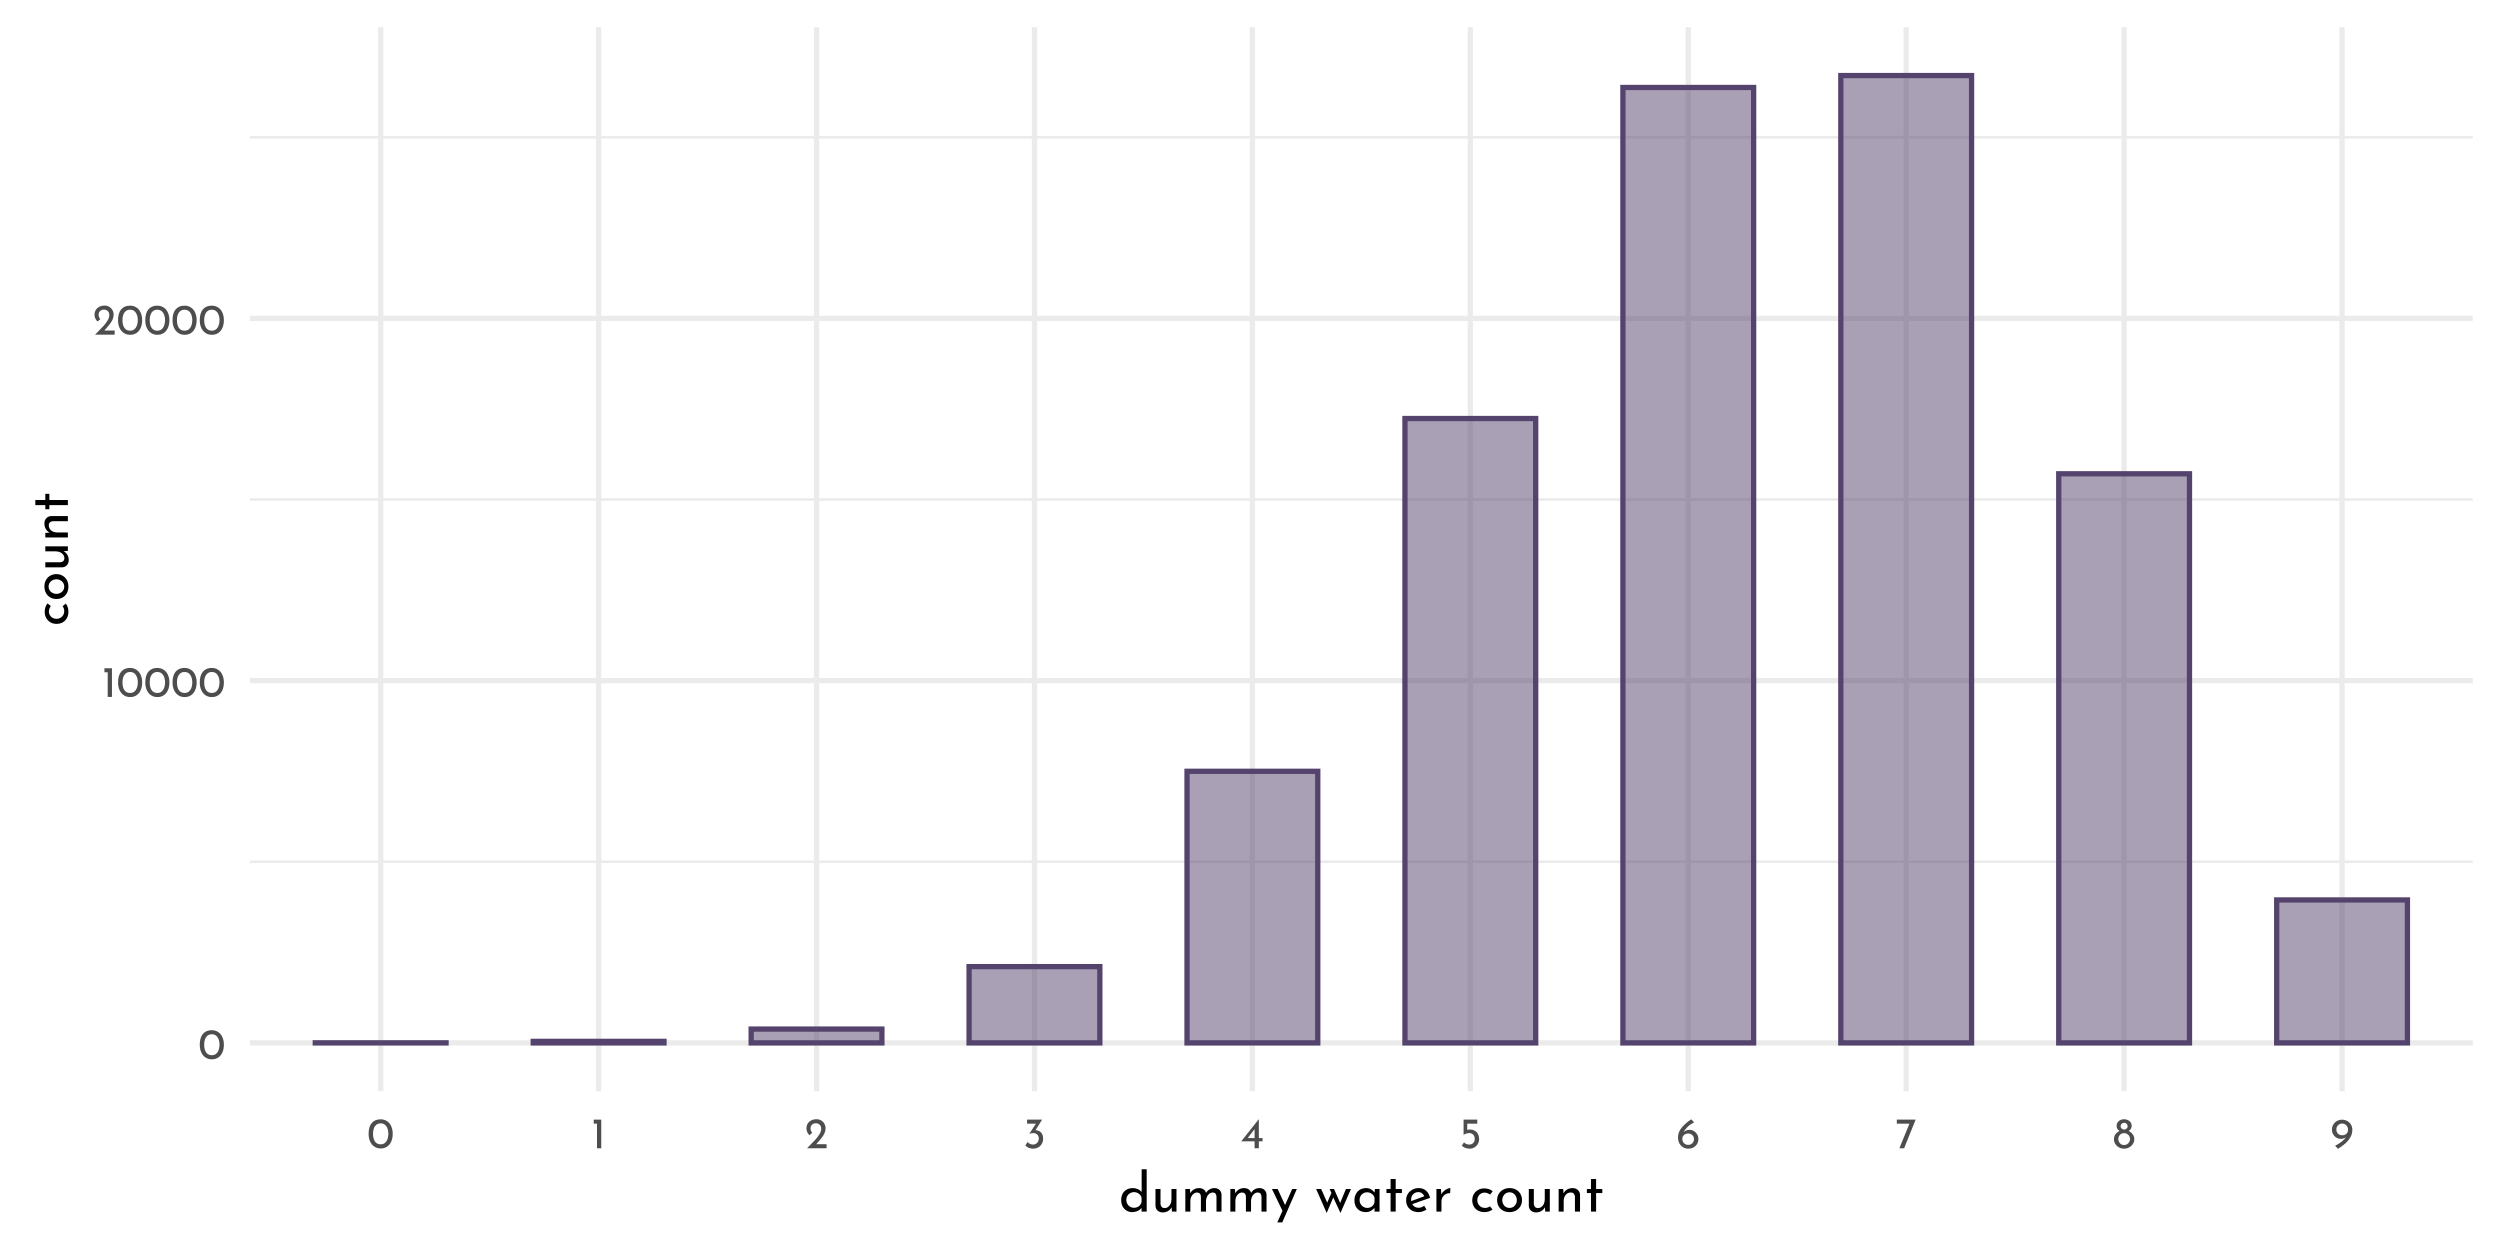
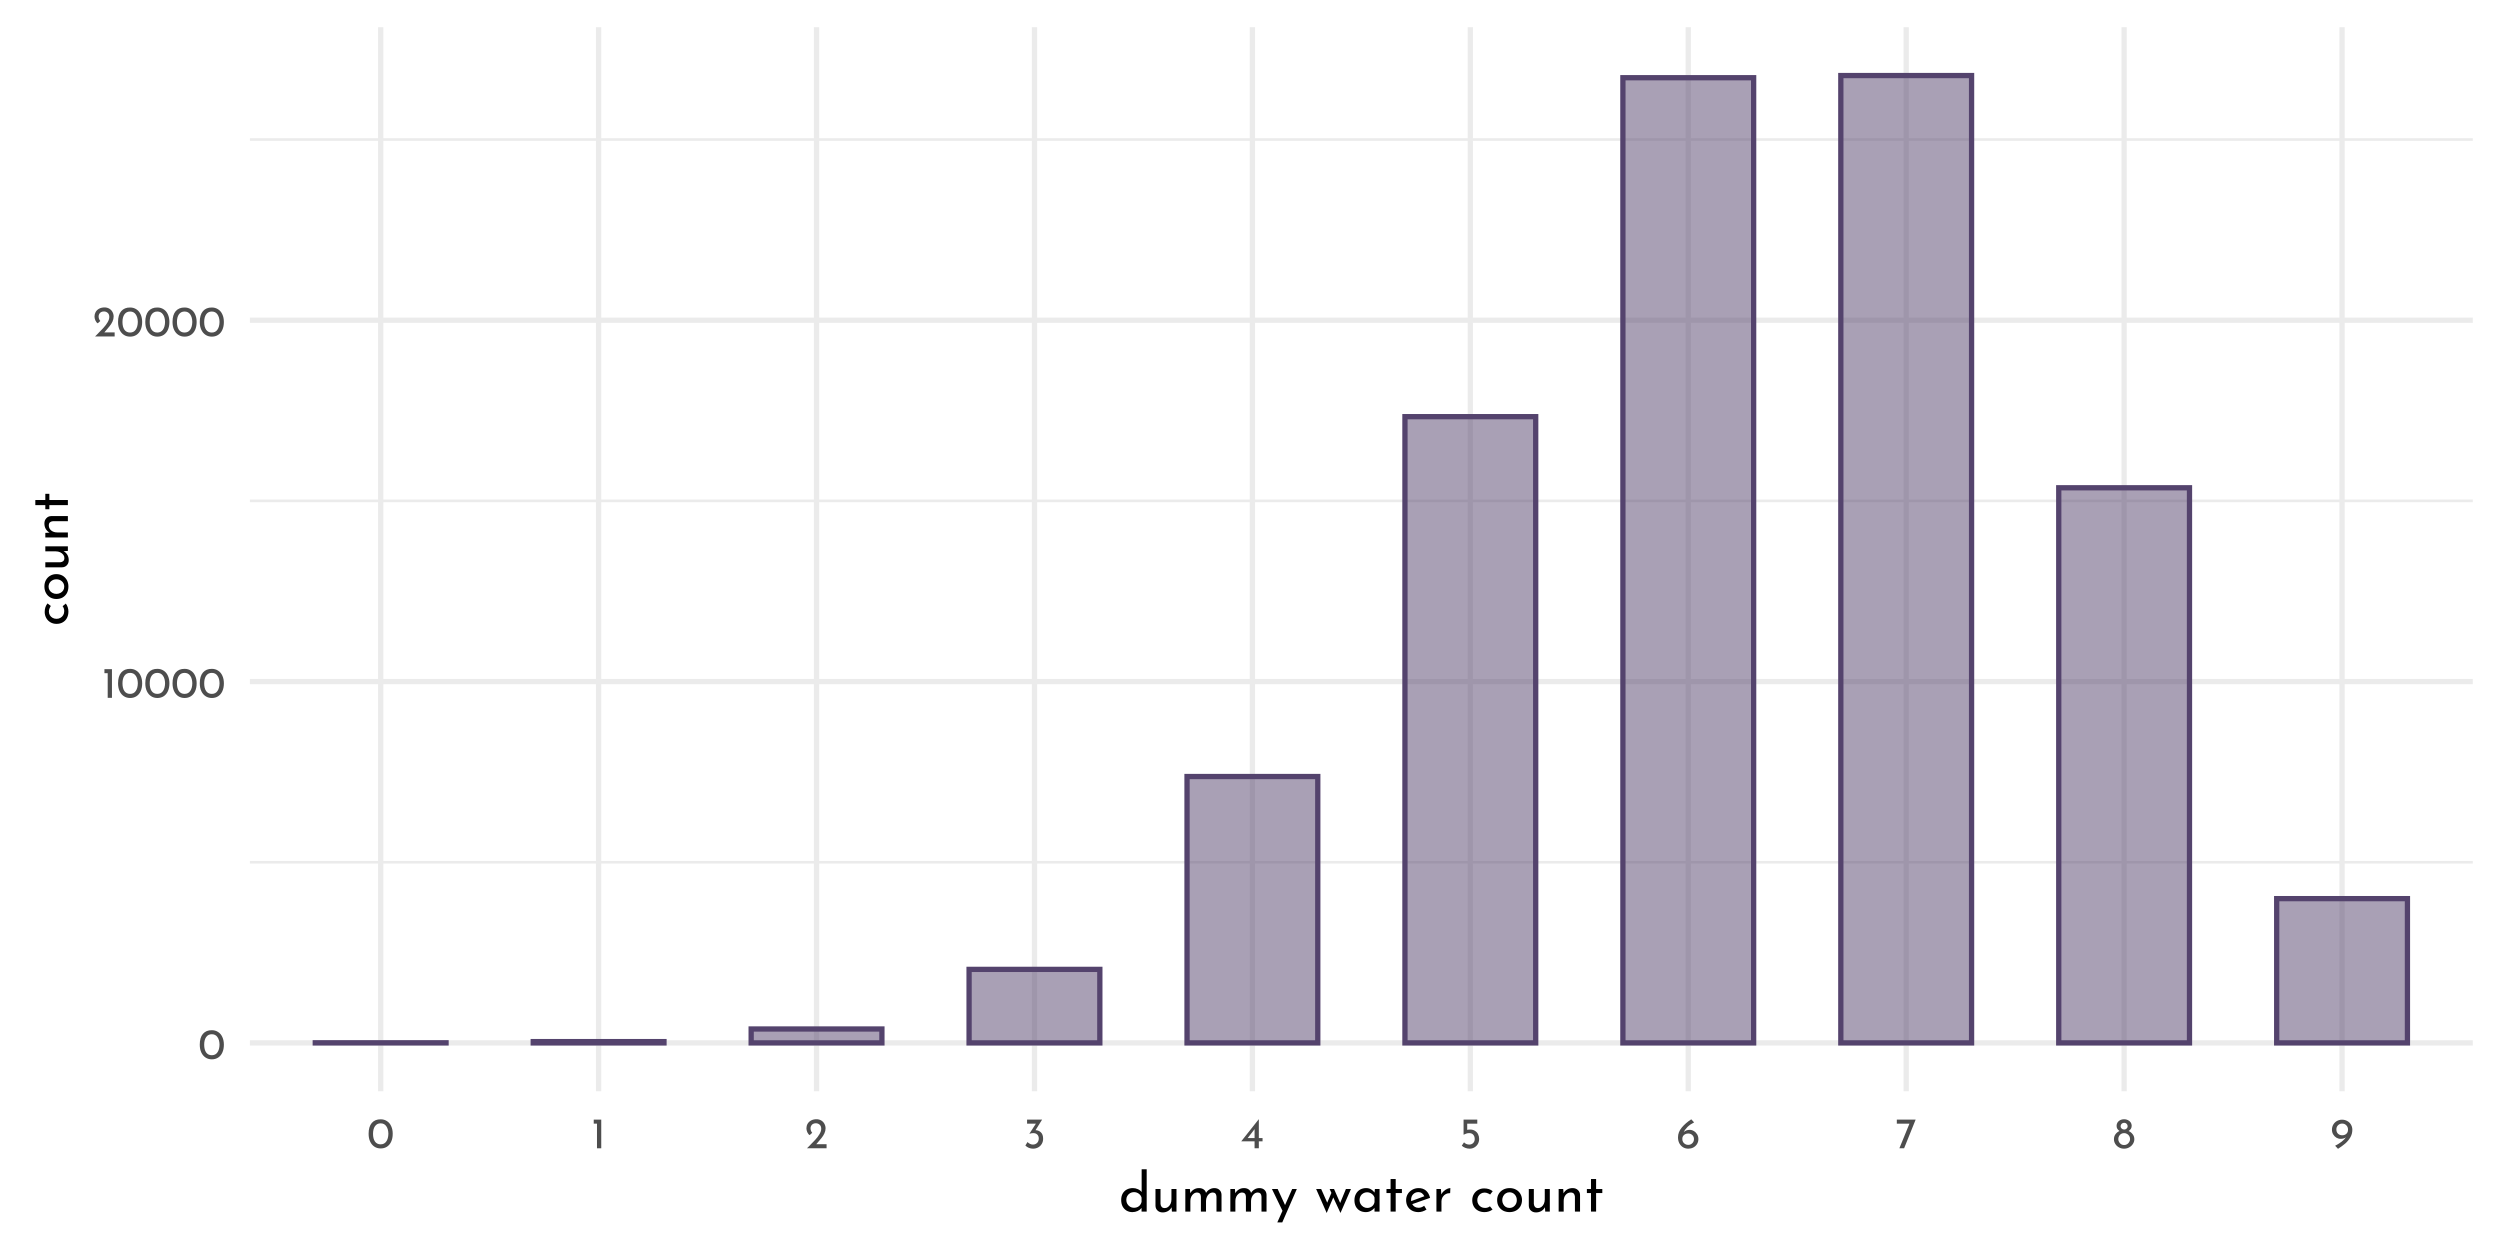
<svg xmlns="http://www.w3.org/2000/svg" xmlns:xlink="http://www.w3.org/1999/xlink" width="504pt" height="252pt" viewBox="0 0 504 252" version="1.1">
  <defs>
    <g>
      <symbol overflow="visible" id="glyph0-0">
        <path style="stroke:none;" d="" />
      </symbol>
      <symbol overflow="visible" id="glyph0-1">
        <path style="stroke:none;" d="M 2.75 0.031 C 2.27 0.031 1.848 -0.086 1.484 -0.328 C 1.117 -0.566 0.832 -0.906 0.625 -1.344 C 0.414 -1.789 0.312 -2.316 0.312 -2.922 C 0.312 -3.879 0.523 -4.609 0.953 -5.109 C 1.391 -5.609 1.988 -5.852 2.75 -5.844 C 3.219 -5.844 3.633 -5.723 4 -5.484 C 4.375 -5.254 4.66 -4.914 4.859 -4.469 C 5.066 -4.031 5.172 -3.516 5.172 -2.922 C 5.172 -2.305 5.066 -1.773 4.859 -1.328 C 4.66 -0.891 4.375 -0.551 4 -0.312 C 3.633 -0.082 3.219 0.031 2.75 0.031 Z M 2.734 -0.797 C 3.234 -0.797 3.613 -0.988 3.875 -1.375 C 4.145 -1.758 4.285 -2.281 4.297 -2.938 C 4.285 -3.57 4.145 -4.078 3.875 -4.453 C 3.613 -4.836 3.234 -5.031 2.734 -5.031 C 2.242 -5.031 1.863 -4.836 1.594 -4.453 C 1.332 -4.078 1.203 -3.566 1.203 -2.922 C 1.203 -2.266 1.332 -1.742 1.594 -1.359 C 1.863 -0.984 2.242 -0.797 2.734 -0.797 Z M 2.734 -0.797 " />
      </symbol>
      <symbol overflow="visible" id="glyph0-2">
        <path style="stroke:none;" d="M 1.984 -5.781 L 1.984 0 L 1.125 0 L 1.125 -4.969 L 0.469 -4.969 L 0.469 -5.781 Z M 1.984 -5.781 " />
      </symbol>
      <symbol overflow="visible" id="glyph0-3">
        <path style="stroke:none;" d="M 4.422 -0.828 L 4.422 0 L 0.469 0 L 0.766 -0.297 C 1.359 -0.891 1.82 -1.367 2.156 -1.734 C 2.5 -2.109 2.781 -2.484 3 -2.859 C 3.227 -3.242 3.344 -3.602 3.344 -3.938 C 3.344 -4.301 3.234 -4.578 3.016 -4.766 C 2.805 -4.953 2.551 -5.047 2.25 -5.047 C 2.008 -5.047 1.805 -4.992 1.641 -4.891 C 1.484 -4.785 1.367 -4.656 1.297 -4.5 C 1.223 -4.352 1.188 -4.207 1.188 -4.062 C 1.188 -3.688 1.301 -3.375 1.531 -3.125 L 1.016 -2.656 C 0.816 -2.77 0.656 -2.969 0.531 -3.25 C 0.414 -3.531 0.359 -3.789 0.359 -4.031 C 0.359 -4.352 0.438 -4.656 0.594 -4.938 C 0.758 -5.219 0.992 -5.441 1.297 -5.609 C 1.609 -5.773 1.973 -5.859 2.391 -5.859 C 2.742 -5.859 3.062 -5.773 3.344 -5.609 C 3.625 -5.441 3.836 -5.219 3.984 -4.938 C 4.141 -4.656 4.219 -4.348 4.219 -4.016 C 4.219 -3.68 4.141 -3.344 3.984 -3 C 3.828 -2.664 3.629 -2.352 3.391 -2.062 C 3.16 -1.77 2.852 -1.406 2.469 -0.969 L 2.344 -0.828 Z M 4.422 -0.828 " />
      </symbol>
      <symbol overflow="visible" id="glyph0-4">
        <path style="stroke:none;" d="M 2.516 -3.656 C 2.961 -3.633 3.328 -3.484 3.609 -3.203 C 3.898 -2.922 4.047 -2.492 4.047 -1.922 C 4.047 -1.523 3.953 -1.176 3.766 -0.875 C 3.586 -0.57 3.344 -0.336 3.031 -0.172 C 2.719 -0.004 2.375 0.078 2 0.078 C 1.719 0.078 1.438 0.02 1.156 -0.094 C 0.875 -0.219 0.645 -0.375 0.469 -0.562 L 0.906 -1.266 C 1.02 -1.129 1.176 -1.008 1.375 -0.906 C 1.57 -0.801 1.773 -0.75 1.984 -0.75 C 2.316 -0.75 2.598 -0.859 2.828 -1.078 C 3.055 -1.305 3.172 -1.609 3.172 -1.984 C 3.172 -2.305 3.07 -2.566 2.875 -2.766 C 2.676 -2.961 2.406 -3.062 2.062 -3.062 C 1.812 -3.062 1.562 -3.016 1.312 -2.922 L 1.297 -2.969 L 2.594 -4.969 L 0.812 -4.969 L 0.812 -5.781 L 3.844 -5.781 Z M 2.516 -3.656 " />
      </symbol>
      <symbol overflow="visible" id="glyph0-5">
        <path style="stroke:none;" d="M 4.406 -2.062 L 4.406 -1.406 L 3.656 -1.406 L 3.656 0 L 2.797 0 L 2.797 -1.406 L 0.109 -1.406 L 3.641 -5.859 L 3.656 -5.859 L 3.656 -2.062 Z M 2.797 -2.062 L 2.797 -3.859 L 1.406 -2.062 Z M 2.797 -2.062 " />
      </symbol>
      <symbol overflow="visible" id="glyph0-6">
        <path style="stroke:none;" d="M 2.266 -3.781 C 2.641 -3.781 2.961 -3.691 3.234 -3.516 C 3.516 -3.348 3.723 -3.125 3.859 -2.844 C 4.004 -2.562 4.078 -2.242 4.078 -1.891 C 4.078 -1.523 3.992 -1.191 3.828 -0.891 C 3.66 -0.598 3.43 -0.363 3.141 -0.188 C 2.848 -0.008 2.52 0.078 2.156 0.078 C 1.852 0.078 1.555 0.02 1.266 -0.094 C 0.984 -0.207 0.754 -0.352 0.578 -0.531 L 1.031 -1.203 C 1.145 -1.066 1.297 -0.957 1.484 -0.875 C 1.68 -0.789 1.879 -0.75 2.078 -0.75 C 2.398 -0.75 2.664 -0.852 2.875 -1.062 C 3.082 -1.27 3.188 -1.535 3.188 -1.859 C 3.188 -2.223 3.086 -2.516 2.891 -2.734 C 2.703 -2.953 2.426 -3.062 2.062 -3.062 C 1.863 -3.062 1.676 -3.031 1.5 -2.969 C 1.32 -2.914 1.133 -2.836 0.938 -2.734 L 0.938 -5.781 L 3.703 -5.781 L 3.703 -4.969 L 1.672 -4.969 L 1.672 -3.719 C 1.859 -3.758 2.055 -3.781 2.266 -3.781 Z M 2.266 -3.781 " />
      </symbol>
      <symbol overflow="visible" id="glyph0-7">
        <path style="stroke:none;" d="M 2.688 -3.719 C 2.988 -3.719 3.27 -3.633 3.531 -3.469 C 3.801 -3.312 4.02 -3.094 4.188 -2.812 C 4.352 -2.531 4.438 -2.211 4.438 -1.859 C 4.438 -1.484 4.344 -1.145 4.156 -0.844 C 3.969 -0.551 3.719 -0.32 3.406 -0.156 C 3.094 0 2.758 0.078 2.406 0.078 C 2.02 0.078 1.664 -0.016 1.344 -0.203 C 1.031 -0.398 0.781 -0.672 0.594 -1.016 C 0.414 -1.359 0.328 -1.758 0.328 -2.219 C 0.328 -2.914 0.578 -3.566 1.078 -4.172 C 1.578 -4.773 2.219 -5.332 3 -5.844 L 3.578 -5.219 C 3.047 -4.957 2.602 -4.656 2.25 -4.312 C 1.906 -3.969 1.648 -3.613 1.484 -3.25 C 1.785 -3.562 2.188 -3.719 2.688 -3.719 Z M 2.375 -0.688 C 2.707 -0.688 2.984 -0.797 3.203 -1.016 C 3.43 -1.234 3.547 -1.516 3.547 -1.859 C 3.547 -2.191 3.43 -2.461 3.203 -2.672 C 2.984 -2.879 2.707 -2.984 2.375 -2.984 C 2.164 -2.984 1.969 -2.938 1.781 -2.844 C 1.602 -2.758 1.461 -2.641 1.359 -2.484 C 1.254 -2.328 1.203 -2.16 1.203 -1.984 L 1.203 -1.828 C 1.203 -1.617 1.254 -1.426 1.359 -1.25 C 1.461 -1.082 1.602 -0.945 1.781 -0.844 C 1.969 -0.738 2.164 -0.688 2.375 -0.688 Z M 2.375 -0.688 " />
      </symbol>
      <symbol overflow="visible" id="glyph0-8">
        <path style="stroke:none;" d="M 4.062 -5.781 L 1.734 0 L 0.781 0 L 2.812 -4.969 L 0.266 -4.969 L 0.266 -5.781 Z M 4.062 -5.781 " />
      </symbol>
      <symbol overflow="visible" id="glyph0-9">
        <path style="stroke:none;" d="M 0.25 -1.828 C 0.25 -2.234 0.359 -2.578 0.578 -2.859 C 0.805 -3.148 1.07 -3.359 1.375 -3.484 C 1.188 -3.609 1.039 -3.754 0.938 -3.922 C 0.832 -4.086 0.781 -4.289 0.781 -4.531 C 0.781 -4.781 0.844 -5.004 0.969 -5.203 C 1.102 -5.41 1.285 -5.57 1.516 -5.688 C 1.742 -5.801 2.004 -5.859 2.297 -5.859 C 2.578 -5.859 2.832 -5.801 3.062 -5.688 C 3.301 -5.57 3.488 -5.414 3.625 -5.219 C 3.758 -5.02 3.828 -4.801 3.828 -4.562 C 3.828 -4.312 3.773 -4.102 3.672 -3.938 C 3.566 -3.77 3.41 -3.617 3.203 -3.484 C 3.523 -3.348 3.797 -3.133 4.016 -2.844 C 4.242 -2.562 4.359 -2.223 4.359 -1.828 C 4.359 -1.492 4.266 -1.18 4.078 -0.891 C 3.898 -0.598 3.648 -0.363 3.328 -0.188 C 3.016 -0.008 2.664 0.078 2.281 0.078 C 1.906 0.078 1.562 -0.008 1.25 -0.188 C 0.938 -0.363 0.691 -0.598 0.516 -0.891 C 0.336 -1.18 0.25 -1.492 0.25 -1.828 Z M 1.594 -4.438 C 1.594 -4.25 1.664 -4.094 1.812 -3.969 C 1.957 -3.844 2.125 -3.781 2.312 -3.781 C 2.5 -3.781 2.66 -3.844 2.797 -3.969 C 2.941 -4.094 3.016 -4.25 3.016 -4.438 C 3.016 -4.633 2.945 -4.801 2.812 -4.938 C 2.676 -5.07 2.508 -5.141 2.312 -5.141 C 2.113 -5.141 1.941 -5.07 1.797 -4.938 C 1.66 -4.801 1.594 -4.633 1.594 -4.438 Z M 1.125 -1.859 C 1.125 -1.648 1.176 -1.453 1.281 -1.266 C 1.383 -1.078 1.523 -0.926 1.703 -0.812 C 1.879 -0.707 2.07 -0.656 2.281 -0.656 C 2.5 -0.656 2.703 -0.707 2.891 -0.812 C 3.078 -0.926 3.223 -1.078 3.328 -1.266 C 3.441 -1.453 3.5 -1.648 3.5 -1.859 C 3.5 -2.078 3.445 -2.273 3.344 -2.453 C 3.238 -2.641 3.094 -2.785 2.906 -2.891 C 2.719 -3.004 2.52 -3.062 2.312 -3.062 C 2.094 -3.062 1.891 -3.008 1.703 -2.906 C 1.523 -2.801 1.383 -2.656 1.281 -2.469 C 1.176 -2.281 1.125 -2.078 1.125 -1.859 Z M 1.125 -1.859 " />
      </symbol>
      <symbol overflow="visible" id="glyph0-10">
        <path style="stroke:none;" d="M 2.359 -5.766 C 2.742 -5.766 3.094 -5.676 3.406 -5.5 C 3.727 -5.332 3.977 -5.094 4.156 -4.781 C 4.344 -4.469 4.438 -4.117 4.438 -3.734 C 4.438 -3.16 4.297 -2.641 4.016 -2.172 C 3.742 -1.711 3.41 -1.312 3.016 -0.969 C 2.617 -0.625 2.129 -0.266 1.547 0.109 L 0.969 -0.516 C 1.477 -0.773 1.922 -1.051 2.297 -1.344 C 2.68 -1.645 2.969 -1.941 3.156 -2.234 C 2.883 -2.016 2.523 -1.906 2.078 -1.906 C 1.773 -1.906 1.488 -1.984 1.219 -2.141 C 0.957 -2.305 0.742 -2.523 0.578 -2.797 C 0.41 -3.078 0.328 -3.391 0.328 -3.734 C 0.328 -4.141 0.422 -4.492 0.609 -4.797 C 0.797 -5.109 1.047 -5.348 1.359 -5.516 C 1.672 -5.68 2.004 -5.766 2.359 -5.766 Z M 1.219 -3.797 C 1.219 -3.441 1.328 -3.156 1.547 -2.938 C 1.773 -2.727 2.055 -2.625 2.391 -2.625 C 2.734 -2.625 3.016 -2.723 3.234 -2.922 C 3.453 -3.129 3.562 -3.383 3.562 -3.688 L 3.562 -3.859 C 3.551 -4.172 3.43 -4.438 3.203 -4.656 C 2.984 -4.875 2.711 -4.984 2.391 -4.984 C 2.055 -4.984 1.773 -4.867 1.547 -4.641 C 1.328 -4.422 1.219 -4.141 1.219 -3.797 Z M 1.219 -3.797 " />
      </symbol>
      <symbol overflow="visible" id="glyph1-0">
        <path style="stroke:none;" d="" />
      </symbol>
      <symbol overflow="visible" id="glyph1-1">
        <path style="stroke:none;" d="M 5.641 -8.531 L 5.641 0 L 4.609 0 L 4.609 -0.719 C 4.391 -0.457 4.117 -0.254 3.797 -0.109 C 3.484 0.035 3.133 0.109 2.75 0.109 C 2.32 0.109 1.938 0.008 1.594 -0.188 C 1.25 -0.395 0.977 -0.68 0.781 -1.047 C 0.594 -1.422 0.5 -1.852 0.5 -2.344 C 0.5 -2.832 0.598 -3.258 0.797 -3.625 C 1.004 -3.988 1.285 -4.266 1.641 -4.453 C 2.004 -4.641 2.414 -4.734 2.875 -4.734 C 3.219 -4.734 3.547 -4.66 3.859 -4.516 C 4.18 -4.379 4.438 -4.188 4.625 -3.938 L 4.625 -8.531 Z M 3.062 -0.766 C 3.457 -0.766 3.789 -0.867 4.062 -1.078 C 4.344 -1.297 4.523 -1.586 4.609 -1.953 L 4.609 -2.812 C 4.523 -3.133 4.336 -3.398 4.047 -3.609 C 3.766 -3.816 3.438 -3.922 3.062 -3.922 C 2.789 -3.922 2.535 -3.852 2.297 -3.719 C 2.066 -3.582 1.879 -3.395 1.734 -3.156 C 1.598 -2.926 1.531 -2.66 1.531 -2.359 C 1.531 -2.055 1.598 -1.785 1.734 -1.547 C 1.879 -1.305 2.066 -1.113 2.297 -0.969 C 2.535 -0.832 2.789 -0.766 3.062 -0.766 Z M 3.062 -0.766 " />
      </symbol>
      <symbol overflow="visible" id="glyph1-2">
        <path style="stroke:none;" d="M 5.125 -4.547 L 5.125 0 L 4.203 0 L 4.141 -0.875 C 3.984 -0.562 3.742 -0.305 3.422 -0.109 C 3.098 0.078 2.738 0.172 2.344 0.172 C 1.926 0.172 1.582 0.047 1.312 -0.203 C 1.039 -0.453 0.898 -0.781 0.891 -1.188 L 0.891 -4.547 L 1.906 -4.547 L 1.906 -1.547 C 1.926 -1.297 2.004 -1.094 2.141 -0.938 C 2.273 -0.789 2.477 -0.711 2.75 -0.703 C 3 -0.703 3.223 -0.773 3.422 -0.922 C 3.629 -1.078 3.797 -1.285 3.922 -1.547 C 4.047 -1.816 4.109 -2.113 4.109 -2.438 L 4.109 -4.547 Z M 5.125 -4.547 " />
      </symbol>
      <symbol overflow="visible" id="glyph1-3">
        <path style="stroke:none;" d="M 6.734 -4.734 C 7.172 -4.734 7.52 -4.609 7.781 -4.359 C 8.039 -4.117 8.176 -3.789 8.188 -3.375 L 8.188 0 L 7.172 0 L 7.172 -3 C 7.148 -3.539 6.91 -3.82 6.453 -3.844 C 6.18 -3.844 5.941 -3.766 5.734 -3.609 C 5.523 -3.453 5.363 -3.242 5.25 -2.984 C 5.133 -2.734 5.07 -2.461 5.062 -2.172 L 5.062 0 L 4.031 0 L 4.031 -3 C 4.008 -3.539 3.758 -3.82 3.281 -3.844 C 3.02 -3.844 2.785 -3.766 2.578 -3.609 C 2.367 -3.453 2.203 -3.242 2.078 -2.984 C 1.961 -2.723 1.906 -2.445 1.906 -2.156 L 1.906 0 L 0.891 0 L 0.891 -4.547 L 1.812 -4.547 L 1.891 -3.703 C 2.066 -4.023 2.305 -4.273 2.609 -4.453 C 2.91 -4.641 3.258 -4.734 3.656 -4.734 C 4.02 -4.734 4.328 -4.645 4.578 -4.469 C 4.828 -4.301 4.988 -4.066 5.062 -3.766 C 5.25 -4.066 5.488 -4.301 5.781 -4.469 C 6.07 -4.645 6.391 -4.734 6.734 -4.734 Z M 6.734 -4.734 " />
      </symbol>
      <symbol overflow="visible" id="glyph1-4">
        <path style="stroke:none;" d="M 5.219 -4.547 L 2.281 2.188 L 1.281 2.188 L 2.328 -0.156 L 0.203 -4.547 L 1.359 -4.547 L 2.844 -1.312 L 4.281 -4.547 Z M 5.219 -4.547 " />
      </symbol>
      <symbol overflow="visible" id="glyph1-5">
        <path style="stroke:none;" d="" />
      </symbol>
      <symbol overflow="visible" id="glyph1-6">
        <path style="stroke:none;" d="M 7.219 -4.547 L 5.109 0.281 L 3.656 -2.844 L 2.328 0.281 L 0.203 -4.547 L 1.219 -4.547 L 2.438 -1.797 L 3.281 -3.766 L 2.922 -4.547 L 3.812 -4.547 L 5.047 -1.734 L 6.203 -4.547 Z M 7.219 -4.547 " />
      </symbol>
      <symbol overflow="visible" id="glyph1-7">
        <path style="stroke:none;" d="M 5.562 -4.547 L 5.562 0 L 4.547 0 L 4.547 -0.75 C 4.379 -0.531 4.141 -0.332 3.828 -0.156 C 3.523 0.02 3.18 0.109 2.797 0.109 C 2.359 0.109 1.961 0.016 1.609 -0.172 C 1.266 -0.359 0.992 -0.629 0.797 -0.984 C 0.598 -1.348 0.5 -1.781 0.5 -2.281 C 0.5 -2.781 0.602 -3.211 0.812 -3.578 C 1.02 -3.953 1.301 -4.238 1.656 -4.438 C 2.008 -4.633 2.406 -4.734 2.844 -4.734 C 3.227 -4.734 3.562 -4.648 3.844 -4.484 C 4.133 -4.316 4.367 -4.098 4.547 -3.828 L 4.625 -4.547 Z M 3.062 -0.734 C 3.438 -0.734 3.758 -0.836 4.031 -1.047 C 4.301 -1.254 4.473 -1.539 4.547 -1.906 L 4.547 -2.812 C 4.453 -3.125 4.266 -3.379 3.984 -3.578 C 3.711 -3.785 3.395 -3.891 3.031 -3.891 C 2.758 -3.891 2.508 -3.82 2.281 -3.688 C 2.051 -3.562 1.867 -3.379 1.734 -3.141 C 1.598 -2.898 1.531 -2.629 1.531 -2.328 C 1.531 -2.035 1.598 -1.77 1.734 -1.531 C 1.879 -1.289 2.066 -1.098 2.297 -0.953 C 2.535 -0.805 2.789 -0.734 3.062 -0.734 Z M 3.062 -0.734 " />
      </symbol>
      <symbol overflow="visible" id="glyph1-8">
        <path style="stroke:none;" d="M 2.359 -6.562 L 2.359 -4.547 L 3.609 -4.547 L 3.609 -3.734 L 2.359 -3.734 L 2.359 0 L 1.328 0 L 1.328 -3.734 L 0.5 -3.734 L 0.5 -4.547 L 1.328 -4.547 L 1.328 -6.562 Z M 2.359 -6.562 " />
      </symbol>
      <symbol overflow="visible" id="glyph1-9">
        <path style="stroke:none;" d="M 3.031 -0.766 C 3.406 -0.766 3.773 -0.898 4.141 -1.172 L 4.609 -0.406 C 4.367 -0.25 4.109 -0.125 3.828 -0.031 C 3.547 0.062 3.27 0.109 3 0.109 C 2.5 0.109 2.055 0.004 1.672 -0.203 C 1.297 -0.41 1.004 -0.695 0.797 -1.062 C 0.598 -1.426 0.5 -1.844 0.5 -2.312 C 0.5 -2.758 0.609 -3.164 0.828 -3.531 C 1.055 -3.906 1.363 -4.195 1.75 -4.406 C 2.133 -4.625 2.562 -4.734 3.031 -4.734 C 3.625 -4.734 4.117 -4.562 4.516 -4.219 C 4.91 -3.875 5.18 -3.391 5.328 -2.766 L 1.734 -1.5 C 1.859 -1.27 2.031 -1.086 2.25 -0.953 C 2.477 -0.828 2.738 -0.766 3.031 -0.766 Z M 2.953 -3.922 C 2.535 -3.922 2.188 -3.773 1.906 -3.484 C 1.633 -3.191 1.5 -2.816 1.5 -2.359 C 1.5 -2.254 1.504 -2.172 1.516 -2.109 L 4.172 -3.094 C 4.055 -3.344 3.898 -3.539 3.703 -3.688 C 3.504 -3.844 3.254 -3.922 2.953 -3.922 Z M 2.953 -3.922 " />
      </symbol>
      <symbol overflow="visible" id="glyph1-10">
        <path style="stroke:none;" d="M 1.875 -3.469 C 2 -3.719 2.164 -3.938 2.375 -4.125 C 2.594 -4.32 2.82 -4.473 3.062 -4.578 C 3.312 -4.68 3.523 -4.734 3.703 -4.734 L 3.656 -3.719 C 3.332 -3.727 3.035 -3.66 2.766 -3.516 C 2.492 -3.367 2.281 -3.164 2.125 -2.906 C 1.977 -2.645 1.906 -2.367 1.906 -2.078 L 1.906 0 L 0.891 0 L 0.891 -4.547 L 1.797 -4.547 Z M 1.875 -3.469 " />
      </symbol>
      <symbol overflow="visible" id="glyph1-11">
        <path style="stroke:none;" d="M 4.594 -0.422 C 4.383 -0.254 4.141 -0.125 3.859 -0.031 C 3.578 0.062 3.285 0.109 2.984 0.109 C 2.492 0.109 2.062 0.008 1.688 -0.188 C 1.312 -0.383 1.02 -0.664 0.812 -1.031 C 0.602 -1.395 0.5 -1.812 0.5 -2.281 C 0.5 -2.75 0.609 -3.164 0.828 -3.531 C 1.047 -3.895 1.336 -4.176 1.703 -4.375 C 2.066 -4.57 2.461 -4.672 2.891 -4.672 C 3.586 -4.672 4.164 -4.484 4.625 -4.109 L 4.109 -3.438 C 3.961 -3.539 3.789 -3.629 3.594 -3.703 C 3.406 -3.785 3.203 -3.828 2.984 -3.828 C 2.711 -3.828 2.461 -3.758 2.234 -3.625 C 2.016 -3.488 1.836 -3.301 1.703 -3.062 C 1.578 -2.832 1.516 -2.57 1.516 -2.281 C 1.516 -2 1.582 -1.738 1.719 -1.5 C 1.852 -1.27 2.035 -1.082 2.266 -0.938 C 2.504 -0.801 2.773 -0.734 3.078 -0.734 C 3.453 -0.734 3.781 -0.844 4.062 -1.062 Z M 4.594 -0.422 " />
      </symbol>
      <symbol overflow="visible" id="glyph1-12">
        <path style="stroke:none;" d="M 0.5 -2.328 C 0.5 -2.766 0.602 -3.172 0.812 -3.547 C 1.031 -3.922 1.332 -4.211 1.719 -4.422 C 2.102 -4.629 2.539 -4.734 3.031 -4.734 C 3.508 -4.734 3.938 -4.629 4.312 -4.422 C 4.695 -4.211 4.992 -3.922 5.203 -3.547 C 5.41 -3.18 5.516 -2.773 5.516 -2.328 C 5.516 -1.867 5.41 -1.453 5.203 -1.078 C 4.992 -0.711 4.695 -0.422 4.312 -0.203 C 3.926 0.004 3.488 0.109 3 0.109 C 2.52 0.109 2.086 0.008 1.703 -0.188 C 1.328 -0.395 1.031 -0.68 0.812 -1.047 C 0.602 -1.41 0.5 -1.836 0.5 -2.328 Z M 1.531 -2.312 C 1.531 -2.02 1.594 -1.754 1.719 -1.516 C 1.844 -1.273 2.016 -1.082 2.234 -0.938 C 2.461 -0.801 2.711 -0.734 2.984 -0.734 C 3.41 -0.734 3.766 -0.883 4.047 -1.188 C 4.328 -1.488 4.469 -1.863 4.469 -2.312 C 4.469 -2.758 4.328 -3.133 4.047 -3.438 C 3.766 -3.738 3.41 -3.891 2.984 -3.891 C 2.711 -3.891 2.461 -3.816 2.234 -3.672 C 2.016 -3.535 1.844 -3.344 1.719 -3.094 C 1.594 -2.852 1.531 -2.594 1.531 -2.312 Z M 1.531 -2.312 " />
      </symbol>
      <symbol overflow="visible" id="glyph1-13">
        <path style="stroke:none;" d="M 3.719 -4.734 C 4.145 -4.734 4.492 -4.602 4.766 -4.344 C 5.047 -4.094 5.191 -3.766 5.203 -3.359 L 5.203 0 L 4.172 0 L 4.172 -3.016 C 4.148 -3.273 4.07 -3.477 3.938 -3.625 C 3.801 -3.77 3.594 -3.844 3.312 -3.844 C 2.906 -3.844 2.566 -3.68 2.297 -3.359 C 2.035 -3.035 1.906 -2.629 1.906 -2.141 L 1.906 0 L 0.891 0 L 0.891 -4.547 L 1.812 -4.547 L 1.875 -3.672 C 2.039 -4.004 2.285 -4.266 2.609 -4.453 C 2.93 -4.641 3.301 -4.734 3.719 -4.734 Z M 3.719 -4.734 " />
      </symbol>
      <symbol overflow="visible" id="glyph2-0">
        <path style="stroke:none;" d="" />
      </symbol>
      <symbol overflow="visible" id="glyph2-1">
        <path style="stroke:none;" d="M -0.422 -4.594 C -0.254 -4.383 -0.125 -4.141 -0.031 -3.859 C 0.062 -3.578 0.109 -3.285 0.109 -2.984 C 0.109 -2.492 0.008 -2.062 -0.188 -1.688 C -0.383 -1.312 -0.664 -1.02 -1.031 -0.812 C -1.395 -0.602 -1.812 -0.5 -2.281 -0.5 C -2.75 -0.5 -3.164 -0.609 -3.531 -0.828 C -3.895 -1.047 -4.176 -1.336 -4.375 -1.703 C -4.57 -2.066 -4.672 -2.461 -4.672 -2.891 C -4.672 -3.586 -4.484 -4.164 -4.109 -4.625 L -3.438 -4.109 C -3.539 -3.961 -3.629 -3.789 -3.703 -3.594 C -3.785 -3.406 -3.828 -3.203 -3.828 -2.984 C -3.828 -2.711 -3.758 -2.461 -3.625 -2.234 C -3.488 -2.016 -3.301 -1.836 -3.062 -1.703 C -2.832 -1.578 -2.57 -1.516 -2.281 -1.516 C -2 -1.516 -1.738 -1.582 -1.5 -1.719 C -1.27 -1.852 -1.082 -2.035 -0.938 -2.266 C -0.801 -2.504 -0.734 -2.773 -0.734 -3.078 C -0.734 -3.453 -0.844 -3.781 -1.062 -4.062 Z M -0.422 -4.594 " />
      </symbol>
      <symbol overflow="visible" id="glyph2-2">
        <path style="stroke:none;" d="M -2.328 -0.5 C -2.766 -0.5 -3.172 -0.602 -3.547 -0.812 C -3.922 -1.031 -4.211 -1.332 -4.422 -1.719 C -4.629 -2.102 -4.734 -2.539 -4.734 -3.031 C -4.734 -3.508 -4.629 -3.938 -4.422 -4.312 C -4.211 -4.695 -3.922 -4.992 -3.547 -5.203 C -3.18 -5.41 -2.773 -5.516 -2.328 -5.516 C -1.867 -5.516 -1.453 -5.41 -1.078 -5.203 C -0.711 -4.992 -0.422 -4.695 -0.203 -4.312 C 0.004 -3.926 0.109 -3.488 0.109 -3 C 0.109 -2.52 0.008 -2.086 -0.188 -1.703 C -0.395 -1.328 -0.68 -1.031 -1.047 -0.812 C -1.41 -0.602 -1.836 -0.5 -2.328 -0.5 Z M -2.312 -1.531 C -2.02 -1.531 -1.754 -1.594 -1.516 -1.719 C -1.273 -1.844 -1.082 -2.016 -0.938 -2.234 C -0.801 -2.461 -0.734 -2.711 -0.734 -2.984 C -0.734 -3.41 -0.883 -3.766 -1.188 -4.047 C -1.488 -4.328 -1.863 -4.469 -2.312 -4.469 C -2.758 -4.469 -3.133 -4.328 -3.438 -4.047 C -3.738 -3.766 -3.891 -3.41 -3.891 -2.984 C -3.891 -2.711 -3.816 -2.461 -3.672 -2.234 C -3.535 -2.016 -3.344 -1.844 -3.094 -1.719 C -2.852 -1.594 -2.594 -1.531 -2.312 -1.531 Z M -2.312 -1.531 " />
      </symbol>
      <symbol overflow="visible" id="glyph2-3">
        <path style="stroke:none;" d="M -4.547 -5.125 L 0 -5.125 L 0 -4.203 L -0.875 -4.141 C -0.562 -3.984 -0.305 -3.742 -0.109 -3.422 C 0.078 -3.098 0.172 -2.738 0.172 -2.344 C 0.172 -1.926 0.047 -1.582 -0.203 -1.312 C -0.453 -1.039 -0.781 -0.898 -1.188 -0.891 L -4.547 -0.891 L -4.547 -1.906 L -1.547 -1.906 C -1.297 -1.926 -1.094 -2.004 -0.938 -2.141 C -0.789 -2.273 -0.711 -2.477 -0.703 -2.75 C -0.703 -3 -0.773 -3.223 -0.922 -3.422 C -1.078 -3.629 -1.285 -3.797 -1.547 -3.922 C -1.816 -4.047 -2.113 -4.109 -2.438 -4.109 L -4.547 -4.109 Z M -4.547 -5.125 " />
      </symbol>
      <symbol overflow="visible" id="glyph2-4">
        <path style="stroke:none;" d="M -4.734 -3.719 C -4.734 -4.145 -4.602 -4.492 -4.344 -4.766 C -4.094 -5.047 -3.766 -5.191 -3.359 -5.203 L 0 -5.203 L 0 -4.172 L -3.016 -4.172 C -3.273 -4.148 -3.477 -4.07 -3.625 -3.938 C -3.77 -3.801 -3.844 -3.594 -3.844 -3.312 C -3.844 -2.906 -3.68 -2.566 -3.359 -2.297 C -3.035 -2.035 -2.629 -1.906 -2.141 -1.906 L 0 -1.906 L 0 -0.891 L -4.547 -0.891 L -4.547 -1.812 L -3.672 -1.875 C -4.004 -2.039 -4.266 -2.285 -4.453 -2.609 C -4.641 -2.93 -4.734 -3.301 -4.734 -3.719 Z M -4.734 -3.719 " />
      </symbol>
      <symbol overflow="visible" id="glyph2-5">
        <path style="stroke:none;" d="M -6.562 -2.359 L -4.547 -2.359 L -4.547 -3.609 L -3.734 -3.609 L -3.734 -2.359 L 0 -2.359 L 0 -1.328 L -3.734 -1.328 L -3.734 -0.5 L -4.547 -0.5 L -4.547 -1.328 L -6.562 -1.328 Z M -6.562 -2.359 " />
      </symbol>
    </g>
    <clipPath id="clip1">
-       <path d="M 50.383 173 L 498.52 173 L 498.52 174 L 50.383 174 Z M 50.383 173 " />
+       <path d="M 50.383 173 L 498.52 173 L 498.52 175 L 50.383 175 Z M 50.383 173 " />
    </clipPath>
    <clipPath id="clip2">
-       <path d="M 50.383 100 L 498.52 100 L 498.52 101 L 50.383 101 Z M 50.383 100 " />
+       <path d="M 50.383 100 L 498.52 100 L 498.52 102 L 50.383 102 Z M 50.383 100 " />
    </clipPath>
    <clipPath id="clip3">
-       <path d="M 50.383 27 L 498.52 27 L 498.52 28 L 50.383 28 Z M 50.383 27 " />
+       <path d="M 50.383 27 L 498.52 27 L 498.52 29 L 50.383 29 Z M 50.383 27 " />
    </clipPath>
    <clipPath id="clip4">
      <path d="M 50.383 209 L 498.52 209 L 498.52 211 L 50.383 211 Z M 50.383 209 " />
    </clipPath>
    <clipPath id="clip5">
      <path d="M 50.383 136 L 498.52 136 L 498.52 138 L 50.383 138 Z M 50.383 136 " />
    </clipPath>
    <clipPath id="clip6">
-       <path d="M 50.383 63 L 498.52 63 L 498.52 65 L 50.383 65 Z M 50.383 63 " />
+       <path d="M 50.383 64 L 498.52 64 L 498.52 66 L 50.383 66 Z M 50.383 64 " />
    </clipPath>
    <clipPath id="clip7">
      <path d="M 76 5.48 L 78 5.48 L 78 220 L 76 220 Z M 76 5.48 " />
    </clipPath>
    <clipPath id="clip8">
      <path d="M 120 5.48 L 122 5.48 L 122 220 L 120 220 Z M 120 5.48 " />
    </clipPath>
    <clipPath id="clip9">
      <path d="M 164 5.48 L 166 5.48 L 166 220 L 164 220 Z M 164 5.48 " />
    </clipPath>
    <clipPath id="clip10">
      <path d="M 208 5.48 L 210 5.48 L 210 220 L 208 220 Z M 208 5.48 " />
    </clipPath>
    <clipPath id="clip11">
      <path d="M 251 5.48 L 254 5.48 L 254 220 L 251 220 Z M 251 5.48 " />
    </clipPath>
    <clipPath id="clip12">
      <path d="M 295 5.48 L 297 5.48 L 297 220 L 295 220 Z M 295 5.48 " />
    </clipPath>
    <clipPath id="clip13">
      <path d="M 339 5.48 L 341 5.48 L 341 220 L 339 220 Z M 339 5.48 " />
    </clipPath>
    <clipPath id="clip14">
      <path d="M 383 5.48 L 385 5.48 L 385 220 L 383 220 Z M 383 5.48 " />
    </clipPath>
    <clipPath id="clip15">
      <path d="M 427 5.48 L 429 5.48 L 429 220 L 427 220 Z M 427 5.48 " />
    </clipPath>
    <clipPath id="clip16">
      <path d="M 471 5.48 L 473 5.48 L 473 220 L 471 220 Z M 471 5.48 " />
    </clipPath>
  </defs>
  <g id="surface69">
    <rect x="0" y="0" width="504" height="252" style="fill:rgb(100%,100%,100%);fill-opacity:1;stroke:none;" />
    <g clip-path="url(#clip1)" clip-rule="nonzero">
-       <path style="fill:none;stroke-width:0.533;stroke-linecap:butt;stroke-linejoin:round;stroke:rgb(92.157%,92.157%,92.157%);stroke-opacity:1;stroke-miterlimit:10;" d="M 50.383 173.734 L 498.52 173.734 " />
+       <path style="fill:none;stroke-width:0.533;stroke-linecap:butt;stroke-linejoin:round;stroke:rgb(92.157%,92.157%,92.157%);stroke-opacity:1;stroke-miterlimit:10;" d="M 50.383 173.824 L 498.52 173.824 " />
    </g>
    <g clip-path="url(#clip2)" clip-rule="nonzero">
-       <path style="fill:none;stroke-width:0.533;stroke-linecap:butt;stroke-linejoin:round;stroke:rgb(92.157%,92.157%,92.157%);stroke-opacity:1;stroke-miterlimit:10;" d="M 50.383 100.699 L 498.52 100.699 " />
+       <path style="fill:none;stroke-width:0.533;stroke-linecap:butt;stroke-linejoin:round;stroke:rgb(92.157%,92.157%,92.157%);stroke-opacity:1;stroke-miterlimit:10;" d="M 50.383 100.977 L 498.52 100.977 " />
    </g>
    <g clip-path="url(#clip3)" clip-rule="nonzero">
-       <path style="fill:none;stroke-width:0.533;stroke-linecap:butt;stroke-linejoin:round;stroke:rgb(92.157%,92.157%,92.157%);stroke-opacity:1;stroke-miterlimit:10;" d="M 50.383 27.668 L 498.52 27.668 " />
+       <path style="fill:none;stroke-width:0.533;stroke-linecap:butt;stroke-linejoin:round;stroke:rgb(92.157%,92.157%,92.157%);stroke-opacity:1;stroke-miterlimit:10;" d="M 50.383 28.133 L 498.52 28.133 " />
    </g>
    <g clip-path="url(#clip4)" clip-rule="nonzero">
      <path style="fill:none;stroke-width:1.067;stroke-linecap:butt;stroke-linejoin:round;stroke:rgb(92.157%,92.157%,92.157%);stroke-opacity:1;stroke-miterlimit:10;" d="M 50.383 210.25 L 498.52 210.25 " />
    </g>
    <g clip-path="url(#clip5)" clip-rule="nonzero">
-       <path style="fill:none;stroke-width:1.067;stroke-linecap:butt;stroke-linejoin:round;stroke:rgb(92.157%,92.157%,92.157%);stroke-opacity:1;stroke-miterlimit:10;" d="M 50.383 137.215 L 498.52 137.215 " />
+       <path style="fill:none;stroke-width:1.067;stroke-linecap:butt;stroke-linejoin:round;stroke:rgb(92.157%,92.157%,92.157%);stroke-opacity:1;stroke-miterlimit:10;" d="M 50.383 137.402 L 498.52 137.402 " />
    </g>
    <g clip-path="url(#clip6)" clip-rule="nonzero">
-       <path style="fill:none;stroke-width:1.067;stroke-linecap:butt;stroke-linejoin:round;stroke:rgb(92.157%,92.157%,92.157%);stroke-opacity:1;stroke-miterlimit:10;" d="M 50.383 64.184 L 498.52 64.184 " />
+       <path style="fill:none;stroke-width:1.067;stroke-linecap:butt;stroke-linejoin:round;stroke:rgb(92.157%,92.157%,92.157%);stroke-opacity:1;stroke-miterlimit:10;" d="M 50.383 64.555 L 498.52 64.555 " />
    </g>
    <g clip-path="url(#clip7)" clip-rule="nonzero">
      <path style="fill:none;stroke-width:1.067;stroke-linecap:butt;stroke-linejoin:round;stroke:rgb(92.157%,92.157%,92.157%);stroke-opacity:1;stroke-miterlimit:10;" d="M 76.746 220 L 76.746 5.48 " />
    </g>
    <g clip-path="url(#clip8)" clip-rule="nonzero">
      <path style="fill:none;stroke-width:1.067;stroke-linecap:butt;stroke-linejoin:round;stroke:rgb(92.157%,92.157%,92.157%);stroke-opacity:1;stroke-miterlimit:10;" d="M 120.68 220 L 120.68 5.48 " />
    </g>
    <g clip-path="url(#clip9)" clip-rule="nonzero">
      <path style="fill:none;stroke-width:1.067;stroke-linecap:butt;stroke-linejoin:round;stroke:rgb(92.157%,92.157%,92.157%);stroke-opacity:1;stroke-miterlimit:10;" d="M 164.613 220 L 164.613 5.48 " />
    </g>
    <g clip-path="url(#clip10)" clip-rule="nonzero">
      <path style="fill:none;stroke-width:1.067;stroke-linecap:butt;stroke-linejoin:round;stroke:rgb(92.157%,92.157%,92.157%);stroke-opacity:1;stroke-miterlimit:10;" d="M 208.551 220 L 208.551 5.48 " />
    </g>
    <g clip-path="url(#clip11)" clip-rule="nonzero">
      <path style="fill:none;stroke-width:1.067;stroke-linecap:butt;stroke-linejoin:round;stroke:rgb(92.157%,92.157%,92.157%);stroke-opacity:1;stroke-miterlimit:10;" d="M 252.484 220 L 252.484 5.48 " />
    </g>
    <g clip-path="url(#clip12)" clip-rule="nonzero">
      <path style="fill:none;stroke-width:1.067;stroke-linecap:butt;stroke-linejoin:round;stroke:rgb(92.157%,92.157%,92.157%);stroke-opacity:1;stroke-miterlimit:10;" d="M 296.418 220 L 296.418 5.48 " />
    </g>
    <g clip-path="url(#clip13)" clip-rule="nonzero">
      <path style="fill:none;stroke-width:1.067;stroke-linecap:butt;stroke-linejoin:round;stroke:rgb(92.157%,92.157%,92.157%);stroke-opacity:1;stroke-miterlimit:10;" d="M 340.355 220 L 340.355 5.48 " />
    </g>
    <g clip-path="url(#clip14)" clip-rule="nonzero">
      <path style="fill:none;stroke-width:1.067;stroke-linecap:butt;stroke-linejoin:round;stroke:rgb(92.157%,92.157%,92.157%);stroke-opacity:1;stroke-miterlimit:10;" d="M 384.289 220 L 384.289 5.48 " />
    </g>
    <g clip-path="url(#clip15)" clip-rule="nonzero">
      <path style="fill:none;stroke-width:1.067;stroke-linecap:butt;stroke-linejoin:round;stroke:rgb(92.157%,92.157%,92.157%);stroke-opacity:1;stroke-miterlimit:10;" d="M 428.223 220 L 428.223 5.48 " />
    </g>
    <g clip-path="url(#clip16)" clip-rule="nonzero">
      <path style="fill:none;stroke-width:1.067;stroke-linecap:butt;stroke-linejoin:round;stroke:rgb(92.157%,92.157%,92.157%);stroke-opacity:1;stroke-miterlimit:10;" d="M 472.16 220 L 472.16 5.48 " />
    </g>
-     <path style="fill-rule:nonzero;fill:rgb(32.941%,26.275%,42.745%);fill-opacity:0.502;stroke-width:1.067;stroke-linecap:square;stroke-linejoin:miter;stroke:rgb(32.941%,26.275%,42.745%);stroke-opacity:1;stroke-miterlimit:10;" d="M 63.562 210.25 L 89.922 210.25 L 89.922 210.234 L 63.562 210.234 Z M 63.562 210.25 " />
-     <path style="fill-rule:nonzero;fill:rgb(32.941%,26.275%,42.745%);fill-opacity:0.502;stroke-width:1.067;stroke-linecap:square;stroke-linejoin:miter;stroke:rgb(32.941%,26.275%,42.745%);stroke-opacity:1;stroke-miterlimit:10;" d="M 107.5 210.25 L 133.859 210.25 L 133.859 209.938 L 107.5 209.938 Z M 107.5 210.25 " />
-     <path style="fill-rule:nonzero;fill:rgb(32.941%,26.275%,42.745%);fill-opacity:0.502;stroke-width:1.067;stroke-linecap:square;stroke-linejoin:miter;stroke:rgb(32.941%,26.275%,42.745%);stroke-opacity:1;stroke-miterlimit:10;" d="M 151.434 210.25 L 177.793 210.25 L 177.793 207.461 L 151.434 207.461 Z M 151.434 210.25 " />
-     <path style="fill-rule:nonzero;fill:rgb(32.941%,26.275%,42.745%);fill-opacity:0.502;stroke-width:1.067;stroke-linecap:square;stroke-linejoin:miter;stroke:rgb(32.941%,26.275%,42.745%);stroke-opacity:1;stroke-miterlimit:10;" d="M 195.367 210.25 L 221.727 210.25 L 221.727 194.871 L 195.367 194.871 Z M 195.367 210.25 " />
-     <path style="fill-rule:nonzero;fill:rgb(32.941%,26.275%,42.745%);fill-opacity:0.502;stroke-width:1.067;stroke-linecap:square;stroke-linejoin:miter;stroke:rgb(32.941%,26.275%,42.745%);stroke-opacity:1;stroke-miterlimit:10;" d="M 239.305 210.25 L 265.664 210.25 L 265.664 155.492 L 239.305 155.492 Z M 239.305 210.25 " />
-     <path style="fill-rule:nonzero;fill:rgb(32.941%,26.275%,42.745%);fill-opacity:0.502;stroke-width:1.067;stroke-linecap:square;stroke-linejoin:miter;stroke:rgb(32.941%,26.275%,42.745%);stroke-opacity:1;stroke-miterlimit:10;" d="M 283.238 210.25 L 309.598 210.25 L 309.598 84.371 L 283.238 84.371 Z M 283.238 210.25 " />
-     <path style="fill-rule:nonzero;fill:rgb(32.941%,26.275%,42.745%);fill-opacity:0.502;stroke-width:1.067;stroke-linecap:square;stroke-linejoin:miter;stroke:rgb(32.941%,26.275%,42.745%);stroke-opacity:1;stroke-miterlimit:10;" d="M 327.176 210.25 L 353.535 210.25 L 353.535 17.633 L 327.176 17.633 Z M 327.176 210.25 " />
+     <path style="fill-rule:nonzero;fill:rgb(32.941%,26.275%,42.745%);fill-opacity:0.502;stroke-width:1.067;stroke-linecap:square;stroke-linejoin:miter;stroke:rgb(32.941%,26.275%,42.745%);stroke-opacity:1;stroke-miterlimit:10;" d="M 63.562 210.25 L 89.922 210.25 L 89.922 210.227 L 63.562 210.227 Z M 63.562 210.25 " />
+     <path style="fill-rule:nonzero;fill:rgb(32.941%,26.275%,42.745%);fill-opacity:0.502;stroke-width:1.067;stroke-linecap:square;stroke-linejoin:miter;stroke:rgb(32.941%,26.275%,42.745%);stroke-opacity:1;stroke-miterlimit:10;" d="M 107.5 210.25 L 133.859 210.25 L 133.859 209.988 L 107.5 209.988 Z M 107.5 210.25 " />
+     <path style="fill-rule:nonzero;fill:rgb(32.941%,26.275%,42.745%);fill-opacity:0.502;stroke-width:1.067;stroke-linecap:square;stroke-linejoin:miter;stroke:rgb(32.941%,26.275%,42.745%);stroke-opacity:1;stroke-miterlimit:10;" d="M 151.434 210.25 L 177.793 210.25 L 177.793 207.445 L 151.434 207.445 Z M 151.434 210.25 " />
+     <path style="fill-rule:nonzero;fill:rgb(32.941%,26.275%,42.745%);fill-opacity:0.502;stroke-width:1.067;stroke-linecap:square;stroke-linejoin:miter;stroke:rgb(32.941%,26.275%,42.745%);stroke-opacity:1;stroke-miterlimit:10;" d="M 195.367 210.25 L 221.727 210.25 L 221.727 195.426 L 195.367 195.426 Z M 195.367 210.25 " />
+     <path style="fill-rule:nonzero;fill:rgb(32.941%,26.275%,42.745%);fill-opacity:0.502;stroke-width:1.067;stroke-linecap:square;stroke-linejoin:miter;stroke:rgb(32.941%,26.275%,42.745%);stroke-opacity:1;stroke-miterlimit:10;" d="M 239.305 210.25 L 265.664 210.25 L 265.664 156.547 L 239.305 156.547 Z M 239.305 210.25 " />
+     <path style="fill-rule:nonzero;fill:rgb(32.941%,26.275%,42.745%);fill-opacity:0.502;stroke-width:1.067;stroke-linecap:square;stroke-linejoin:miter;stroke:rgb(32.941%,26.275%,42.745%);stroke-opacity:1;stroke-miterlimit:10;" d="M 283.238 210.25 L 309.598 210.25 L 309.598 84 L 283.238 84 Z M 283.238 210.25 " />
+     <path style="fill-rule:nonzero;fill:rgb(32.941%,26.275%,42.745%);fill-opacity:0.502;stroke-width:1.067;stroke-linecap:square;stroke-linejoin:miter;stroke:rgb(32.941%,26.275%,42.745%);stroke-opacity:1;stroke-miterlimit:10;" d="M 327.176 210.25 L 353.535 210.25 L 353.535 15.668 L 327.176 15.668 Z M 327.176 210.25 " />
    <path style="fill-rule:nonzero;fill:rgb(32.941%,26.275%,42.745%);fill-opacity:0.502;stroke-width:1.067;stroke-linecap:square;stroke-linejoin:miter;stroke:rgb(32.941%,26.275%,42.745%);stroke-opacity:1;stroke-miterlimit:10;" d="M 371.109 210.25 L 397.469 210.25 L 397.469 15.23 L 371.109 15.23 Z M 371.109 210.25 " />
-     <path style="fill-rule:nonzero;fill:rgb(32.941%,26.275%,42.745%);fill-opacity:0.502;stroke-width:1.067;stroke-linecap:square;stroke-linejoin:miter;stroke:rgb(32.941%,26.275%,42.745%);stroke-opacity:1;stroke-miterlimit:10;" d="M 415.043 210.25 L 441.402 210.25 L 441.402 95.516 L 415.043 95.516 Z M 415.043 210.25 " />
-     <path style="fill-rule:nonzero;fill:rgb(32.941%,26.275%,42.745%);fill-opacity:0.502;stroke-width:1.067;stroke-linecap:square;stroke-linejoin:miter;stroke:rgb(32.941%,26.275%,42.745%);stroke-opacity:1;stroke-miterlimit:10;" d="M 458.98 210.25 L 485.34 210.25 L 485.34 181.43 L 458.98 181.43 Z M 458.98 210.25 " />
+     <path style="fill-rule:nonzero;fill:rgb(32.941%,26.275%,42.745%);fill-opacity:0.502;stroke-width:1.067;stroke-linecap:square;stroke-linejoin:miter;stroke:rgb(32.941%,26.275%,42.745%);stroke-opacity:1;stroke-miterlimit:10;" d="M 415.043 210.25 L 441.402 210.25 L 441.402 98.336 L 415.043 98.336 Z M 415.043 210.25 " />
+     <path style="fill-rule:nonzero;fill:rgb(32.941%,26.275%,42.745%);fill-opacity:0.502;stroke-width:1.067;stroke-linecap:square;stroke-linejoin:miter;stroke:rgb(32.941%,26.275%,42.745%);stroke-opacity:1;stroke-miterlimit:10;" d="M 458.98 210.25 L 485.34 210.25 L 485.34 181.164 L 458.98 181.164 Z M 458.98 210.25 " />
    <g style="fill:rgb(30.196%,30.196%,30.196%);fill-opacity:1;">
      <use xlink:href="#glyph0-1" x="39.961" y="213.531" />
    </g>
    <g style="fill:rgb(30.196%,30.196%,30.196%);fill-opacity:1;">
-       <use xlink:href="#glyph0-2" x="20.586" y="140.5" />
-       <use xlink:href="#glyph0-1" x="23.49" y="140.5" />
-       <use xlink:href="#glyph0-1" x="28.981" y="140.5" />
-       <use xlink:href="#glyph0-1" x="34.472" y="140.5" />
-       <use xlink:href="#glyph0-1" x="39.964" y="140.5" />
-     </g>
-     <g style="fill:rgb(30.196%,30.196%,30.196%);fill-opacity:1;">
-       <use xlink:href="#glyph0-3" x="18.691" y="67.465" />
-       <use xlink:href="#glyph0-1" x="23.487" y="67.465" />
-       <use xlink:href="#glyph0-1" x="28.979" y="67.465" />
-       <use xlink:href="#glyph0-1" x="34.47" y="67.465" />
-       <use xlink:href="#glyph0-1" x="39.961" y="67.465" />
+       <use xlink:href="#glyph0-2" x="20.586" y="140.684" />
+       <use xlink:href="#glyph0-1" x="23.49" y="140.684" />
+       <use xlink:href="#glyph0-1" x="28.981" y="140.684" />
+       <use xlink:href="#glyph0-1" x="34.472" y="140.684" />
+       <use xlink:href="#glyph0-1" x="39.964" y="140.684" />
+     </g>
+     <g style="fill:rgb(30.196%,30.196%,30.196%);fill-opacity:1;">
+       <use xlink:href="#glyph0-3" x="18.691" y="67.836" />
+       <use xlink:href="#glyph0-1" x="23.487" y="67.836" />
+       <use xlink:href="#glyph0-1" x="28.979" y="67.836" />
+       <use xlink:href="#glyph0-1" x="34.47" y="67.836" />
+       <use xlink:href="#glyph0-1" x="39.961" y="67.836" />
    </g>
    <g style="fill:rgb(30.196%,30.196%,30.196%);fill-opacity:1;">
      <use xlink:href="#glyph0-1" x="74" y="231.496" />
    </g>
    <g style="fill:rgb(30.196%,30.196%,30.196%);fill-opacity:1;">
      <use xlink:href="#glyph0-2" x="119.227" y="231.496" />
    </g>
    <g style="fill:rgb(30.196%,30.196%,30.196%);fill-opacity:1;">
      <use xlink:href="#glyph0-3" x="162.215" y="231.496" />
    </g>
    <g style="fill:rgb(30.196%,30.196%,30.196%);fill-opacity:1;">
      <use xlink:href="#glyph0-4" x="206.246" y="231.496" />
    </g>
    <g style="fill:rgb(30.196%,30.196%,30.196%);fill-opacity:1;">
      <use xlink:href="#glyph0-5" x="250.125" y="231.496" />
    </g>
    <g style="fill:rgb(30.196%,30.196%,30.196%);fill-opacity:1;">
      <use xlink:href="#glyph0-6" x="294.117" y="231.496" />
    </g>
    <g style="fill:rgb(30.196%,30.196%,30.196%);fill-opacity:1;">
      <use xlink:href="#glyph0-7" x="337.957" y="231.496" />
    </g>
    <g style="fill:rgb(30.196%,30.196%,30.196%);fill-opacity:1;">
      <use xlink:href="#glyph0-8" x="382.133" y="231.496" />
    </g>
    <g style="fill:rgb(30.196%,30.196%,30.196%);fill-opacity:1;">
      <use xlink:href="#glyph0-9" x="425.922" y="231.496" />
    </g>
    <g style="fill:rgb(30.196%,30.196%,30.196%);fill-opacity:1;">
      <use xlink:href="#glyph0-10" x="469.793" y="231.496" />
    </g>
    <g style="fill:rgb(0%,0%,0%);fill-opacity:1;">
      <use xlink:href="#glyph1-1" x="225.531" y="244.254" />
      <use xlink:href="#glyph1-2" x="232.054" y="244.254" />
      <use xlink:href="#glyph1-3" x="238.071" y="244.254" />
      <use xlink:href="#glyph1-3" x="247.146" y="244.254" />
      <use xlink:href="#glyph1-4" x="256.221" y="244.254" />
      <use xlink:href="#glyph1-5" x="261.655" y="244.254" />
      <use xlink:href="#glyph1-6" x="265.131" y="244.254" />
      <use xlink:href="#glyph1-7" x="272.556" y="244.254" />
      <use xlink:href="#glyph1-8" x="279.013" y="244.254" />
      <use xlink:href="#glyph1-9" x="282.973" y="244.254" />
      <use xlink:href="#glyph1-10" x="288.693" y="244.254" />
      <use xlink:href="#glyph1-5" x="292.829" y="244.254" />
      <use xlink:href="#glyph1-11" x="296.305" y="244.254" />
      <use xlink:href="#glyph1-12" x="301.321" y="244.254" />
      <use xlink:href="#glyph1-2" x="307.316" y="244.254" />
      <use xlink:href="#glyph1-13" x="313.333" y="244.254" />
      <use xlink:href="#glyph1-8" x="319.416" y="244.254" />
    </g>
    <g style="fill:rgb(0%,0%,0%);fill-opacity:1;">
      <use xlink:href="#glyph2-1" x="13.684" y="126.273" />
      <use xlink:href="#glyph2-2" x="13.684" y="121.257" />
      <use xlink:href="#glyph2-3" x="13.684" y="115.262" />
      <use xlink:href="#glyph2-4" x="13.684" y="109.245" />
      <use xlink:href="#glyph2-5" x="13.684" y="103.162" />
    </g>
  </g>
</svg>
